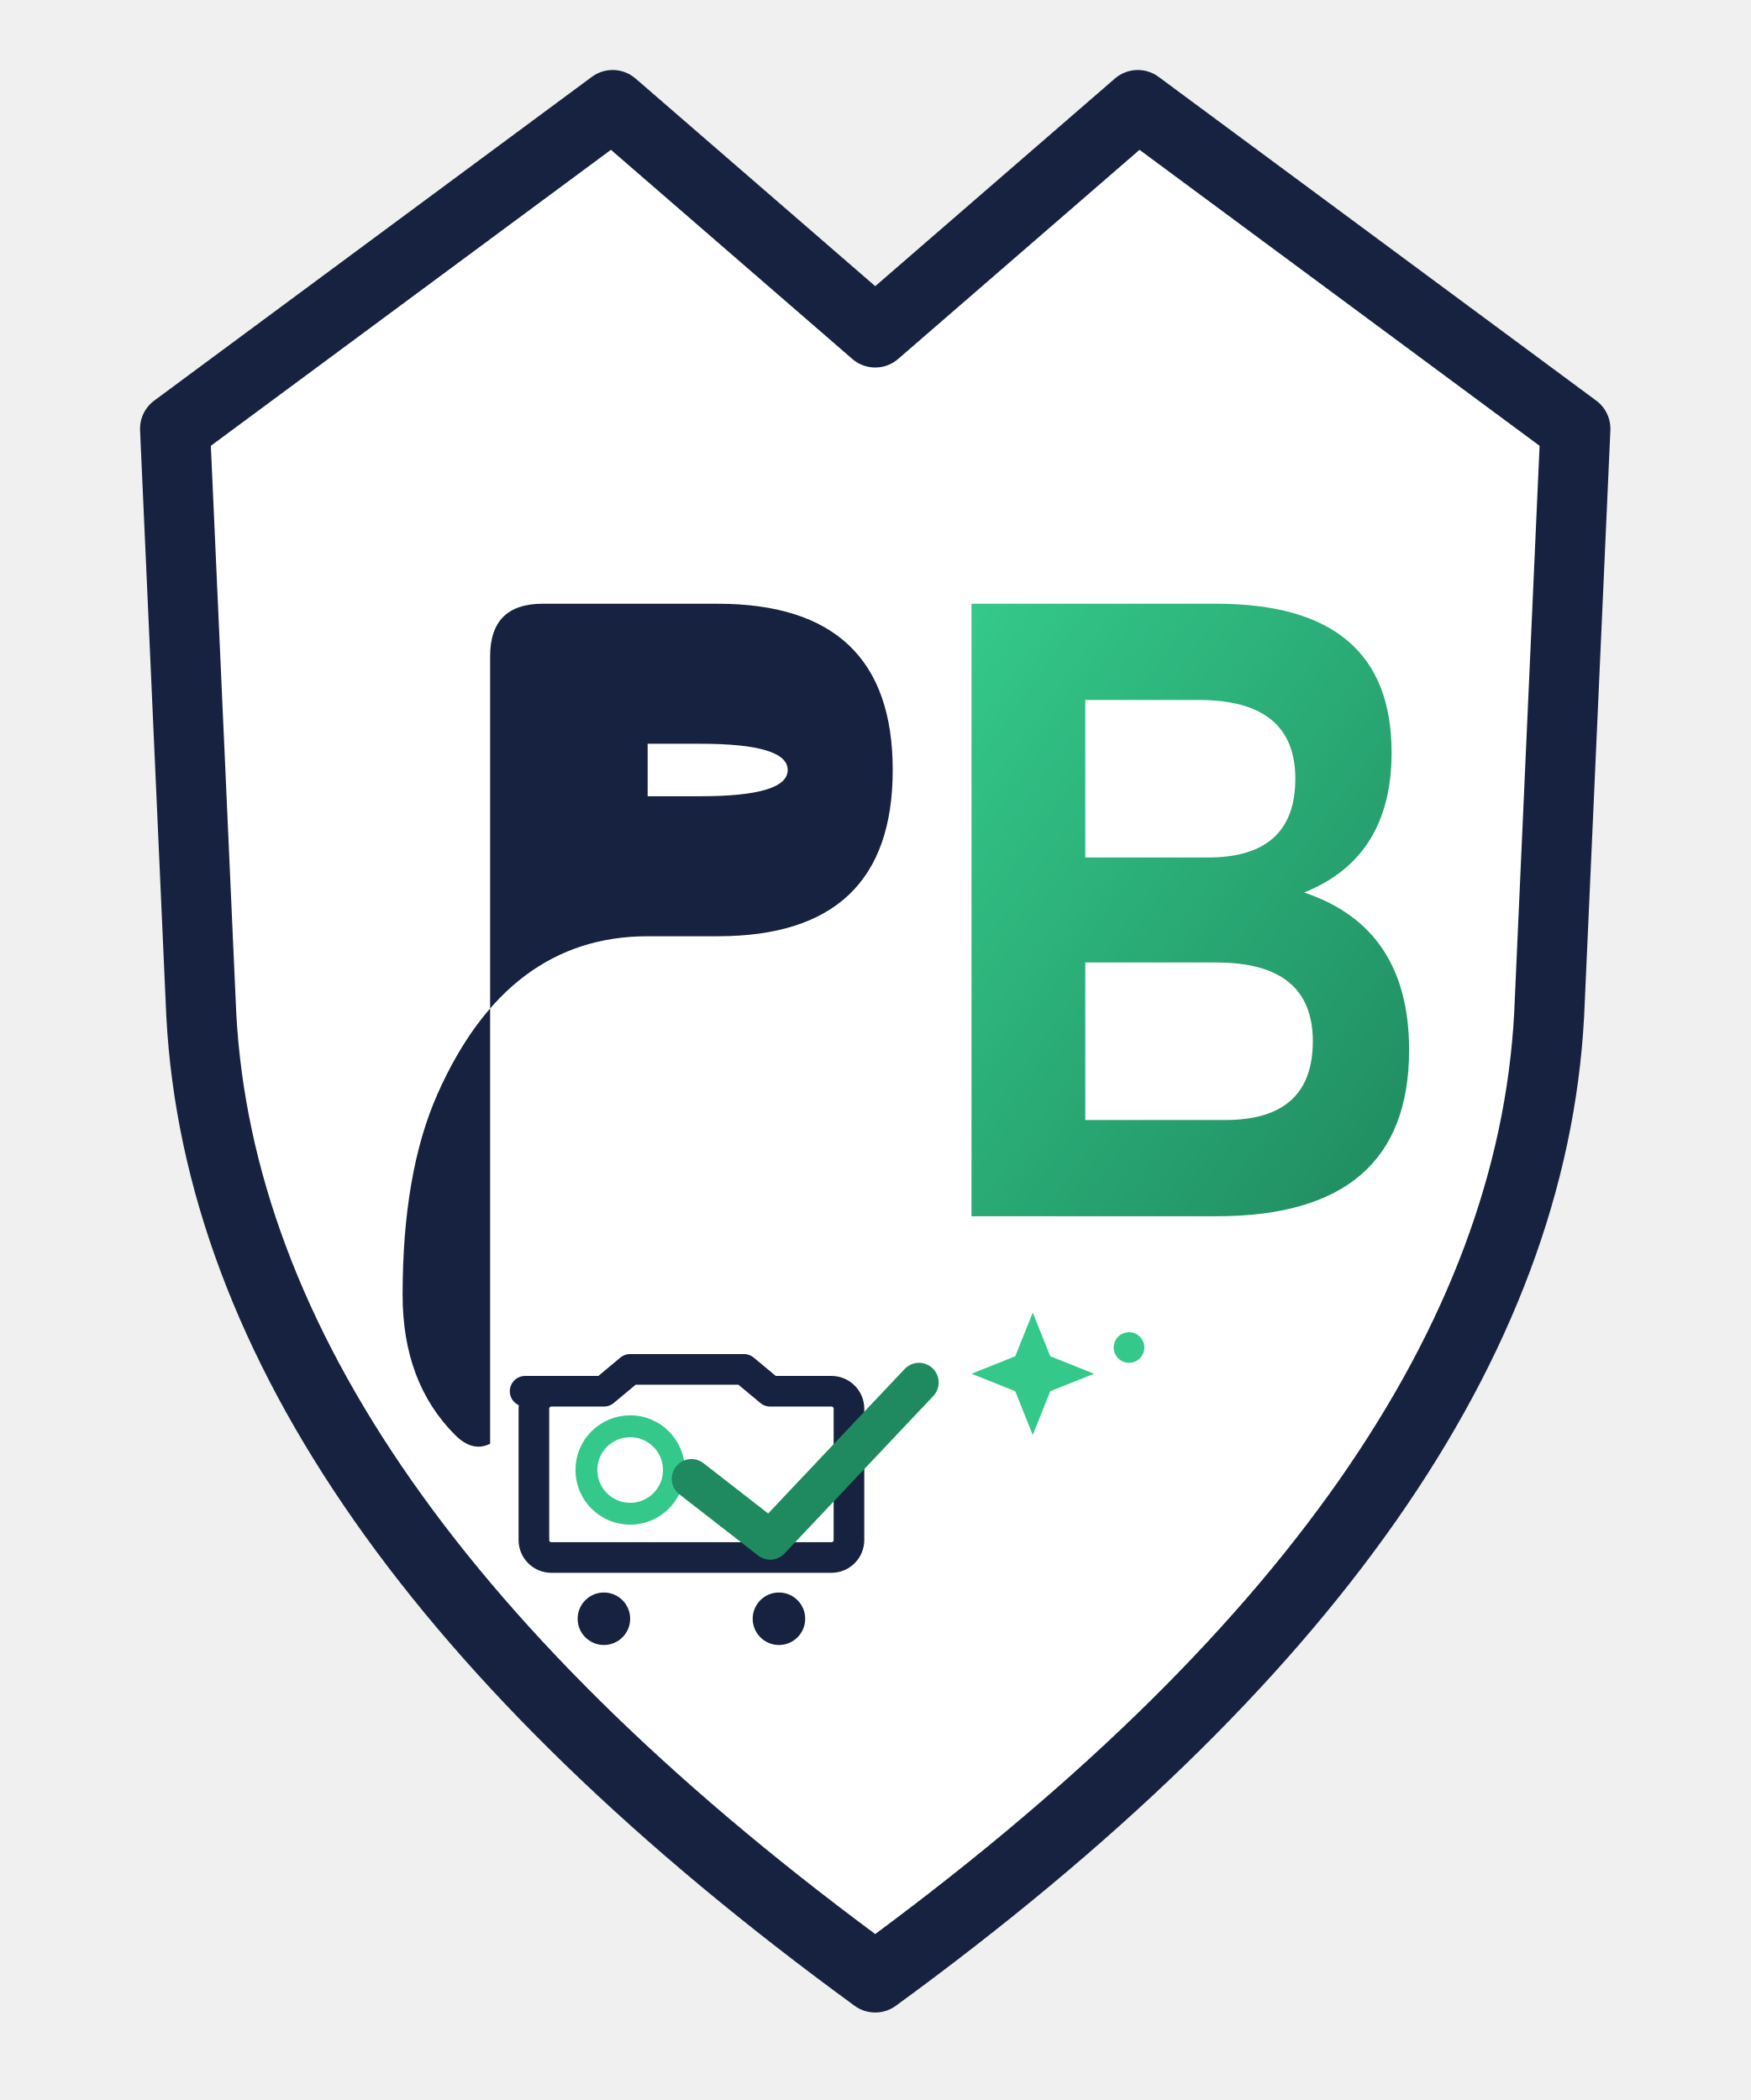
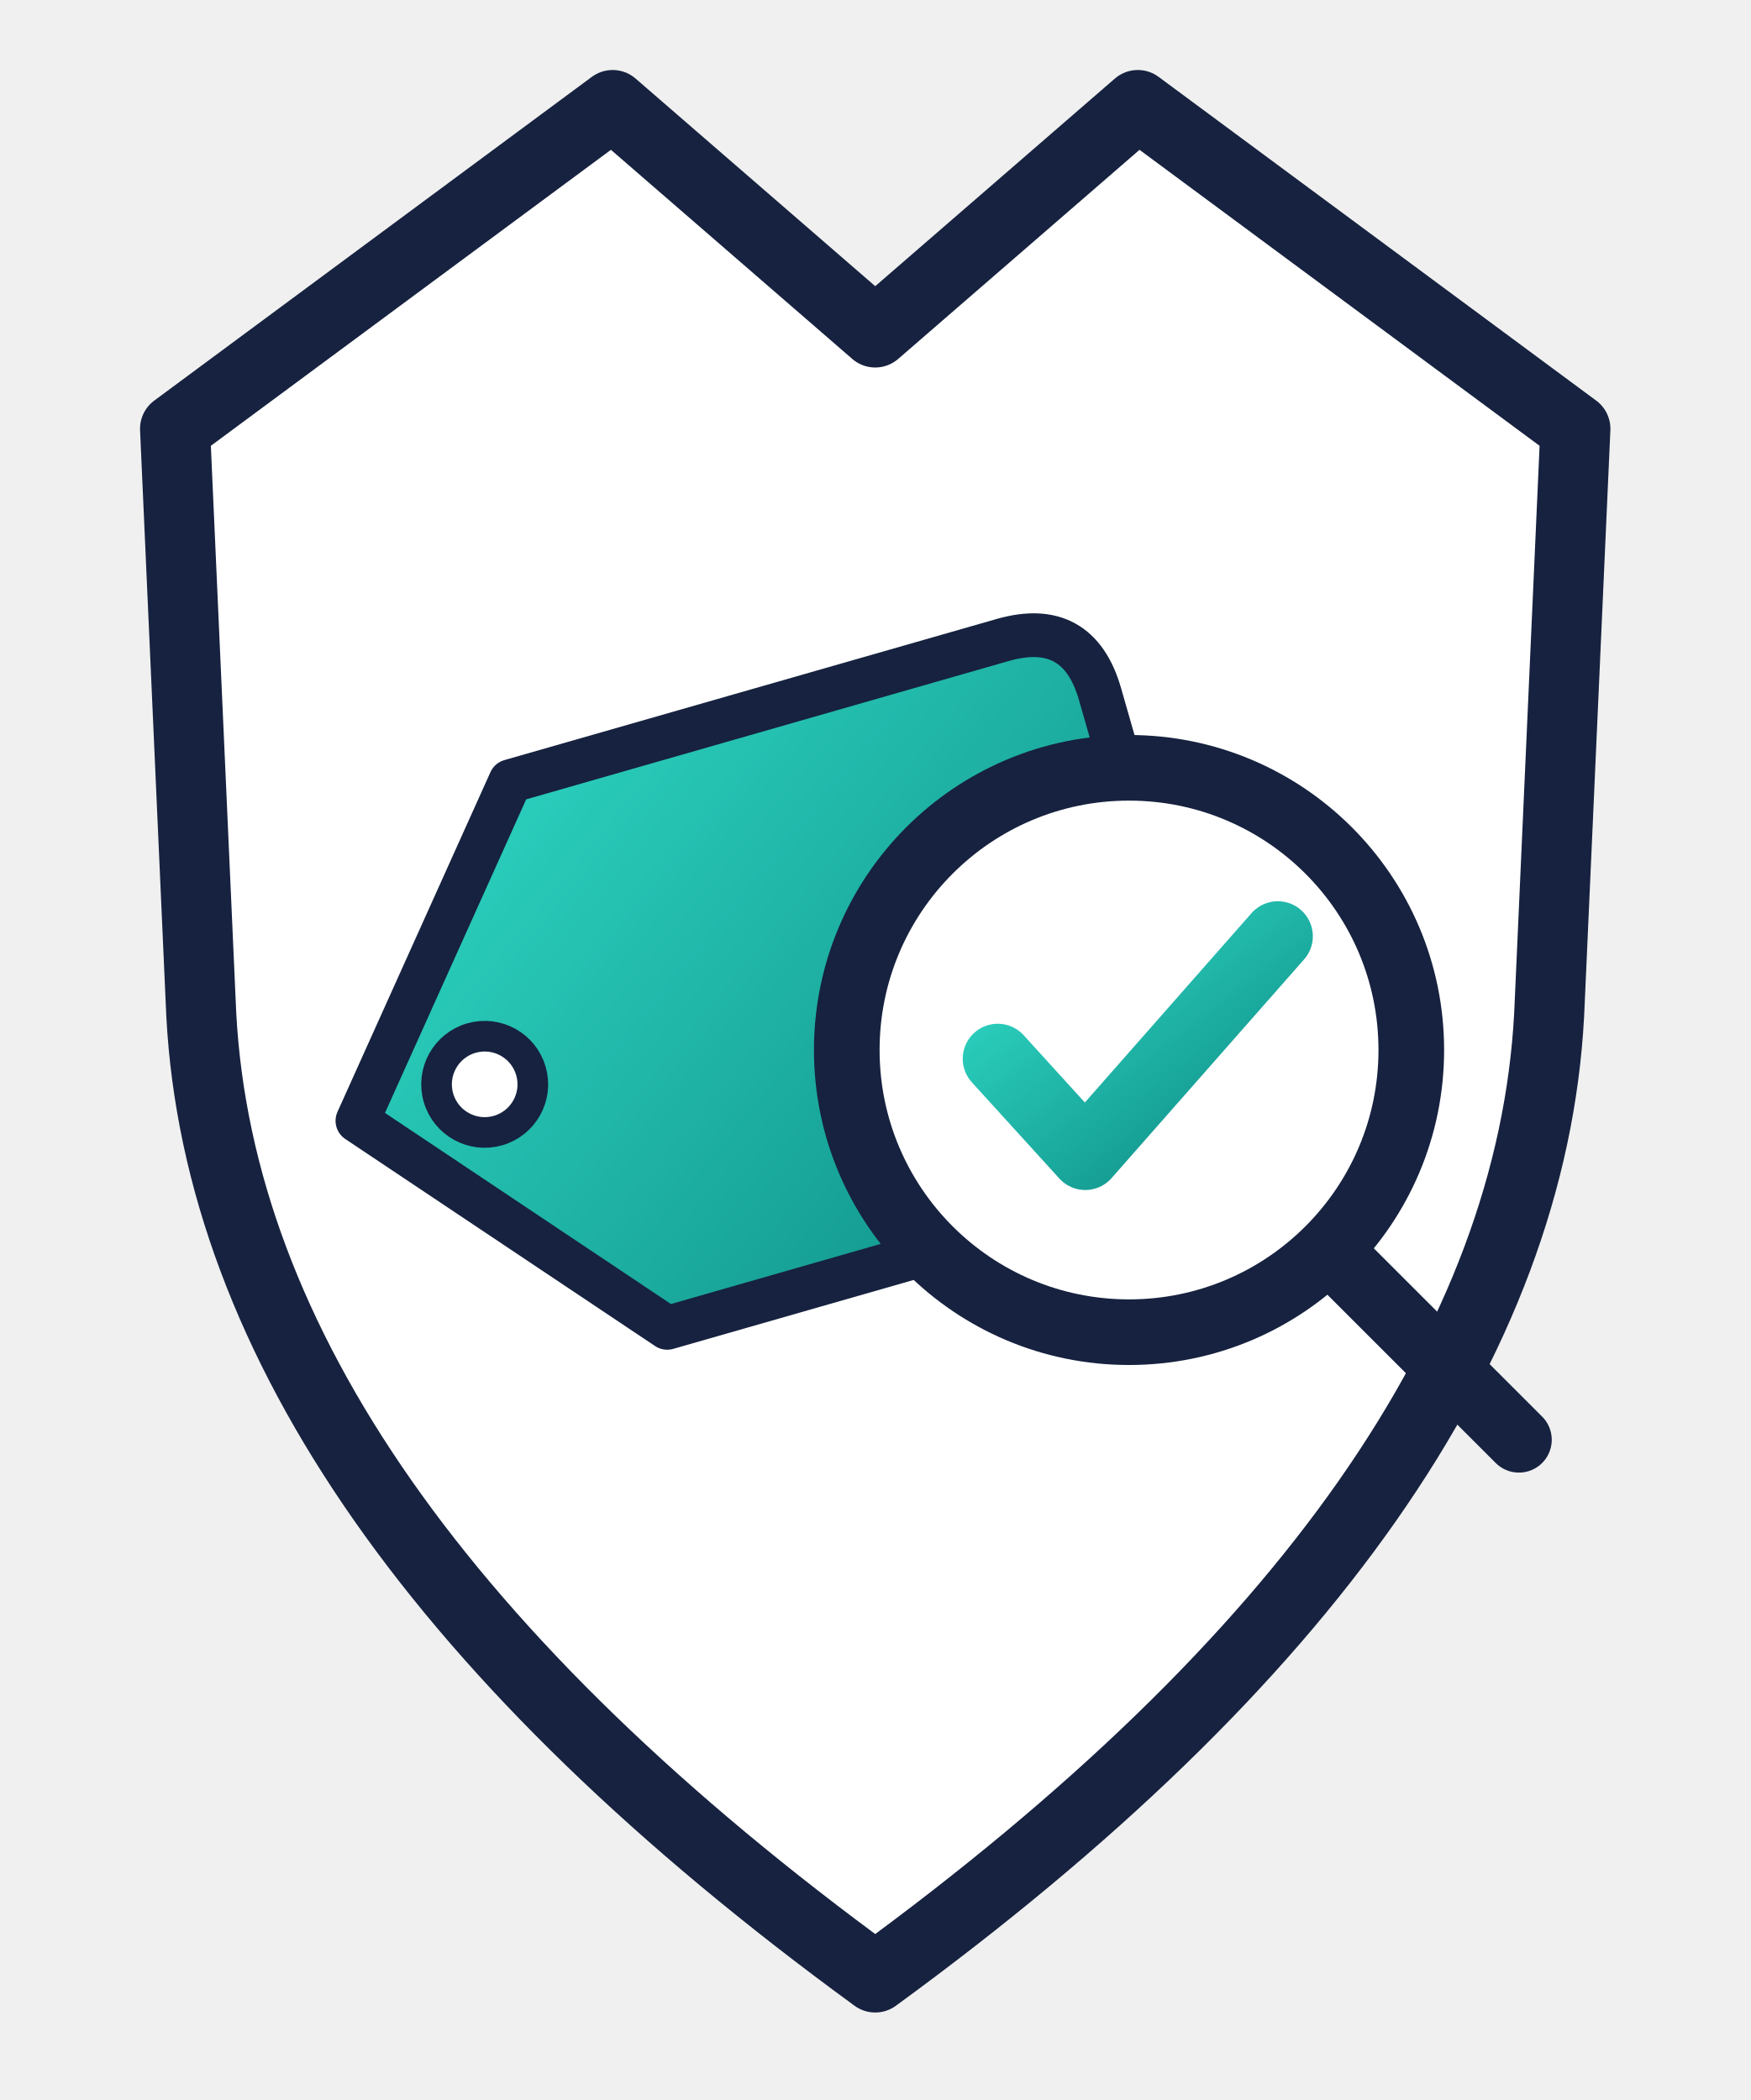
<svg xmlns="http://www.w3.org/2000/svg" viewBox="0 0 400 480">
  <defs>
-     <linearGradient id="pbGreen" x1="0%" y1="0%" x2="100%" y2="100%">
-       <stop offset="0%" stop-color="#34C98A" />
-       <stop offset="100%" stop-color="#1F8A5F" />
+     <linearGradient id="pbTeal" x1="0%" y1="0%" x2="100%" y2="100%">
+       <stop offset="0%" stop-color="#2FD9C5" />
+       <stop offset="100%" stop-color="#0E8C85" />
    </linearGradient>
+     <clipPath id="lensClip">
+       <circle cx="258" cy="240" r="64.5" />
+     </clipPath>
  </defs>
  <path d="M40,98 L140,24 L200,76 L260,24 L360,98            L354,232 Q348,344 200,452            Q52,344 46,232 Z" fill="#FFFFFF" stroke="#16223F" stroke-width="16" stroke-linejoin="round" stroke-linecap="round" />
-   <path d="M112,330            L112,150            Q112,138 124,138            L164,138            Q204,138 204,176            Q204,214 164,214            L148,214            L148,214            Q116,214 100,250            Q92,268 92,296            Q92,316 104,328            Q108,332 112,330 Z" fill="#16223F" />
-   <path d="M148,170 L148,182 Q148,182 160,182 Q180,182 180,176 Q180,170 160,170 Z" fill="#FFFFFF" />
-   <path d="M222,138            L278,138            Q318,138 318,172            Q318,196 298,204            Q322,212 322,240            Q322,278 278,278            L222,278 Z" fill="url(#pbGreen)" />
-   <path d="M248,160 L248,196 L276,196 Q296,196 296,178 Q296,160 274,160 Z" fill="#FFFFFF" />
-   <path d="M248,220 L248,256 L280,256 Q300,256 300,238 Q300,220 278,220 Z" fill="#FFFFFF" />
-   <g transform="translate(118,300)">
-     <path d="M118,0 L122,10 L132,14 L122,18 L118,28 L114,18 L104,14 L114,10 Z" fill="#34C98A" />
-     <circle cx="140" cy="8" r="3.5" fill="#34C98A" />
-     <path d="M2,18 L20,18 L26,13 L52,13 L58,18 L72,18 A4,4 0 0 1 76,22 L76,52               A4,4 0 0 1 72,56 L8,56 A4,4 0 0 1 4,52 L4,22 A4,4 0 0 1 8,18 Z" fill="none" stroke="#16223F" stroke-width="7" stroke-linejoin="round" />
-     <circle cx="20" cy="70" r="6" fill="#16223F" />
-     <circle cx="60" cy="70" r="6" fill="#16223F" />
-     <circle cx="26" cy="36" r="10" fill="#FFFFFF" stroke="#34C98A" stroke-width="5" />
-     <path d="M40,38 L58,52 L92,16" fill="none" stroke="#1F8A5F" stroke-width="9" stroke-linecap="round" stroke-linejoin="round" />
+   <g transform="translate(78,165) rotate(-16 95.0 65.0)">
+     <path d="M0,65.0 L55,0 L172,0 Q190,0 190,18 L190,112 Q190,130 172,130 L55,130 Z" fill="url(#pbTeal)" stroke="#16223F" stroke-width="10" stroke-linejoin="round" />
+     <circle cx="30.25" cy="65.0" r="11" fill="#FFFFFF" stroke="#16223F" stroke-width="7" />
  </g>
+   <g clip-path="url(#lensClip)">
+     <rect x="186" y="168" width="144" height="144" fill="#FFFFFF" />
+   </g>
+   <path d="M306.083,288.083 L347.095,329.095" stroke="#16223F" stroke-width="15" stroke-linecap="round" />
+   <circle cx="258" cy="240" r="64.5" fill="none" stroke="#16223F" stroke-width="15" />
+   <path d="M228,242 L248,264 L292,214" fill="none" stroke="url(#pbTeal)" stroke-width="16" stroke-linecap="round" stroke-linejoin="round" />
</svg>
